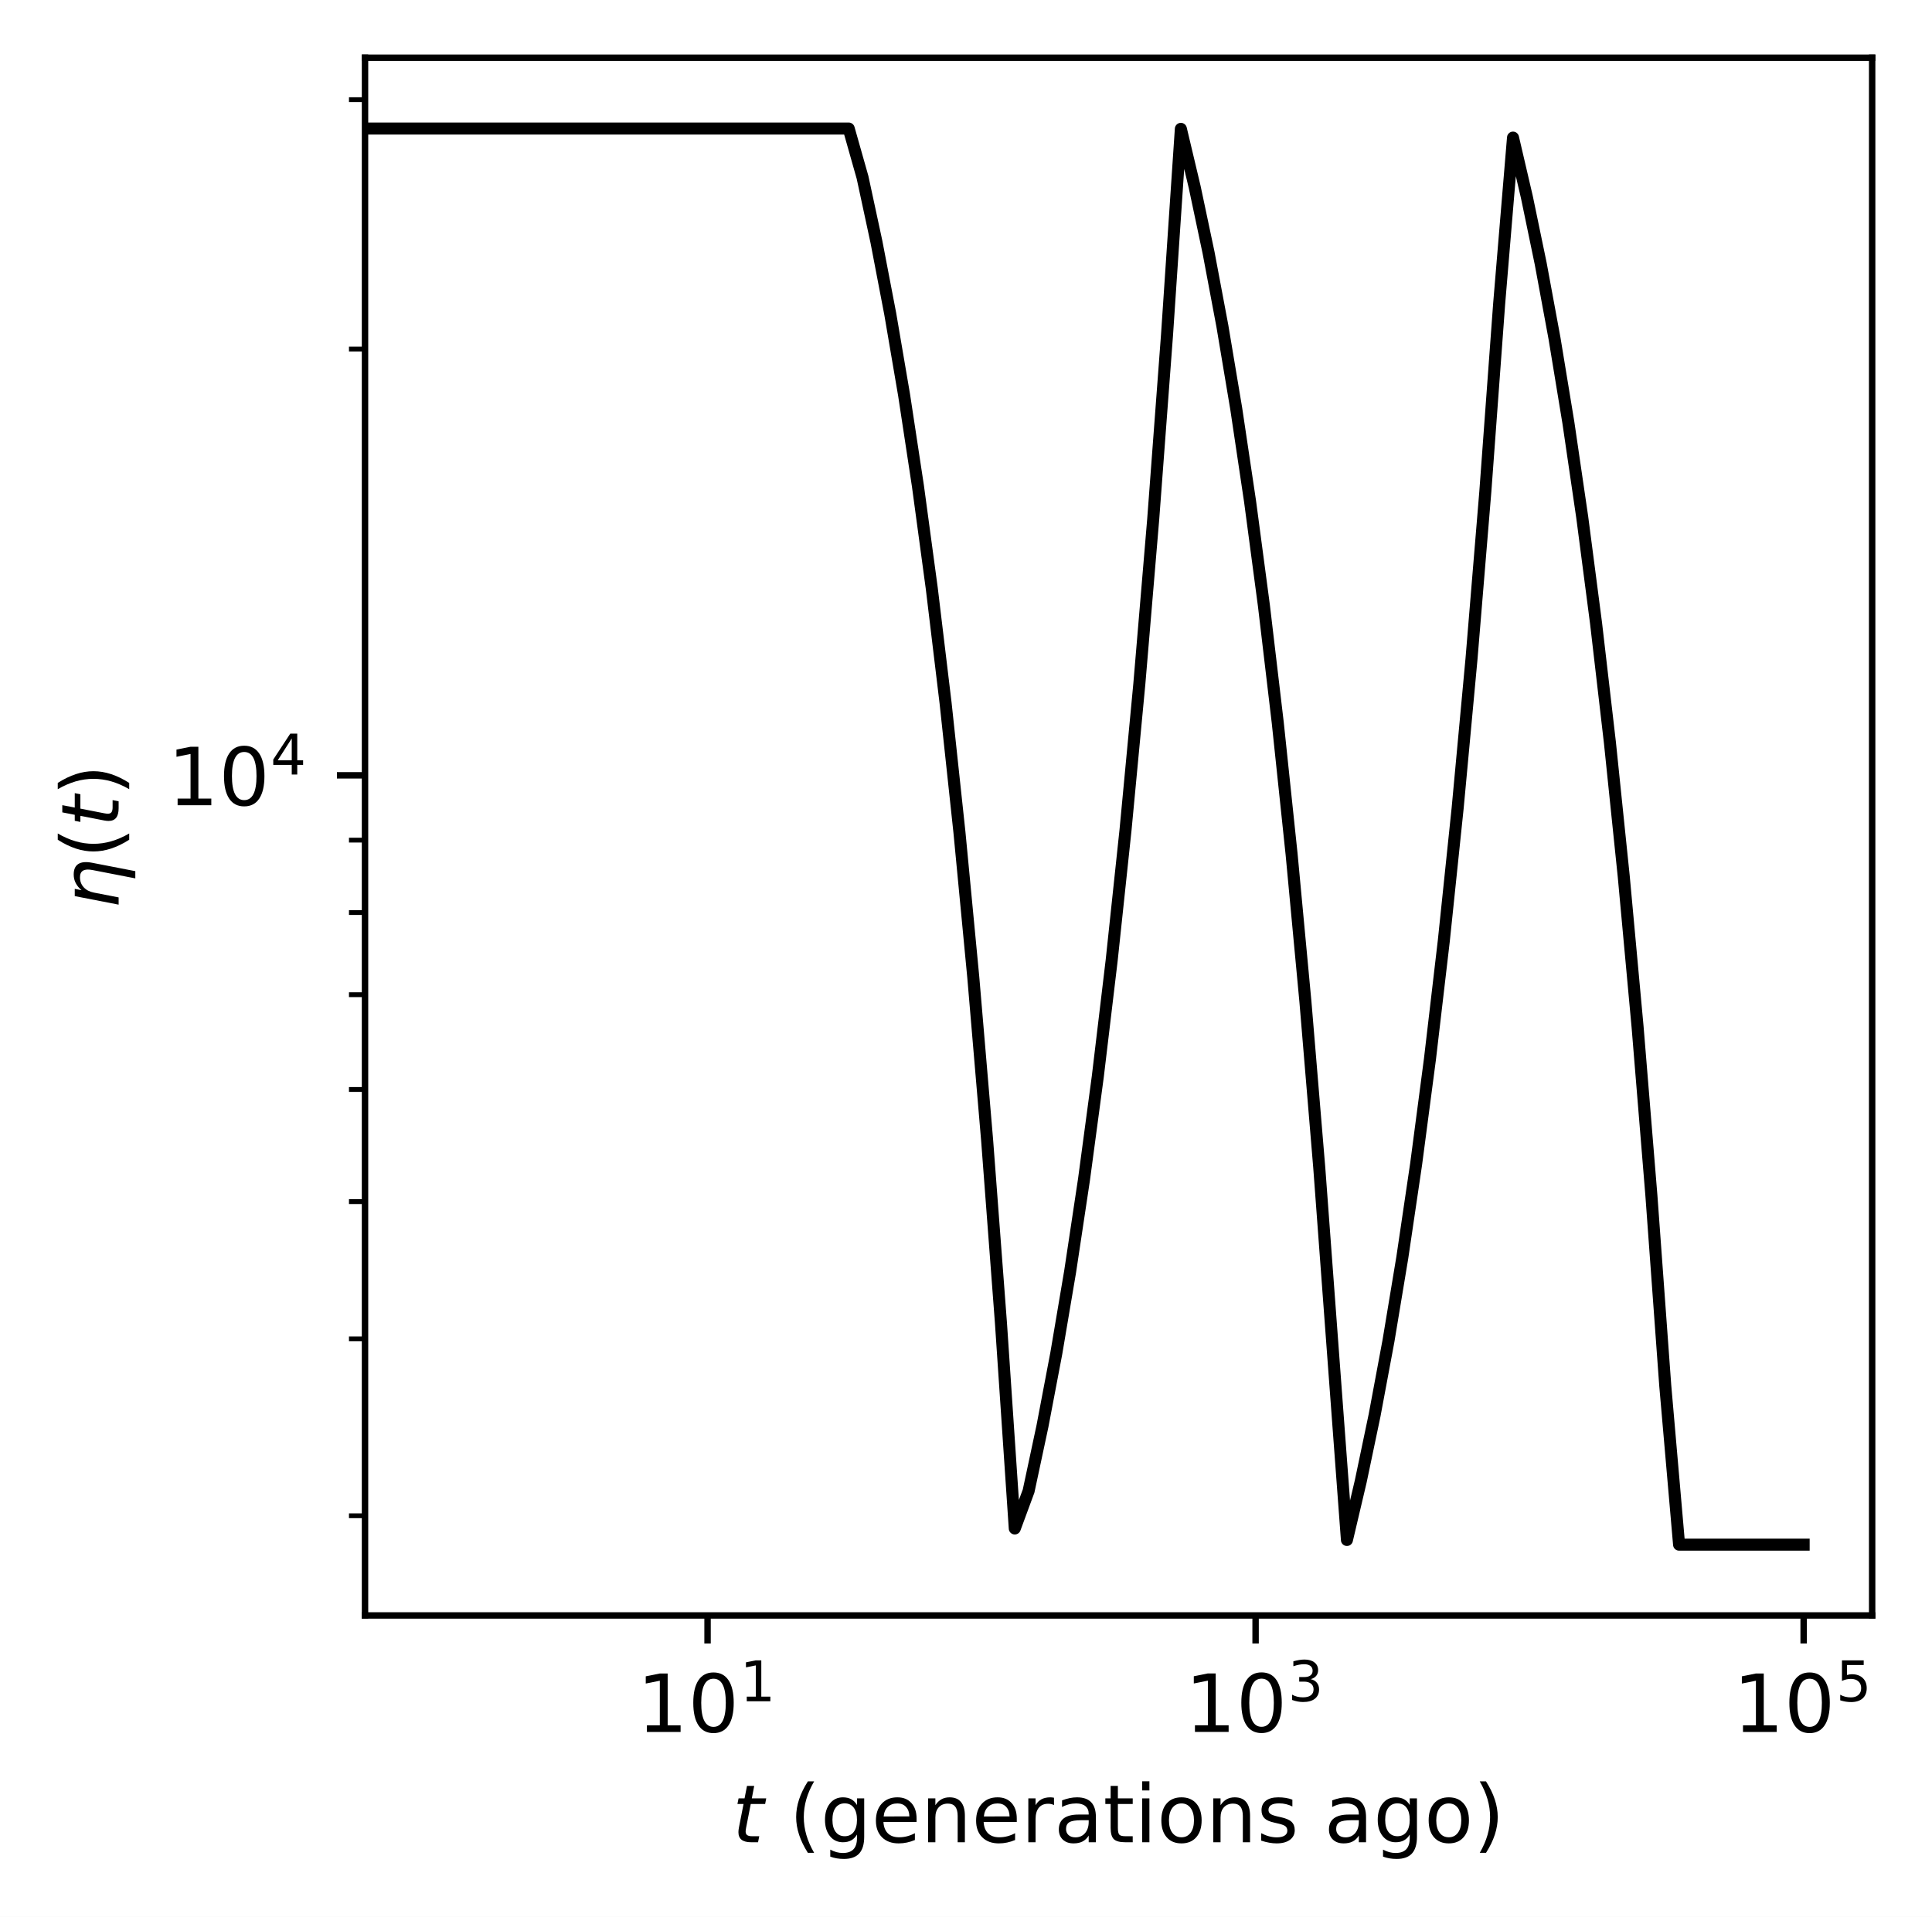
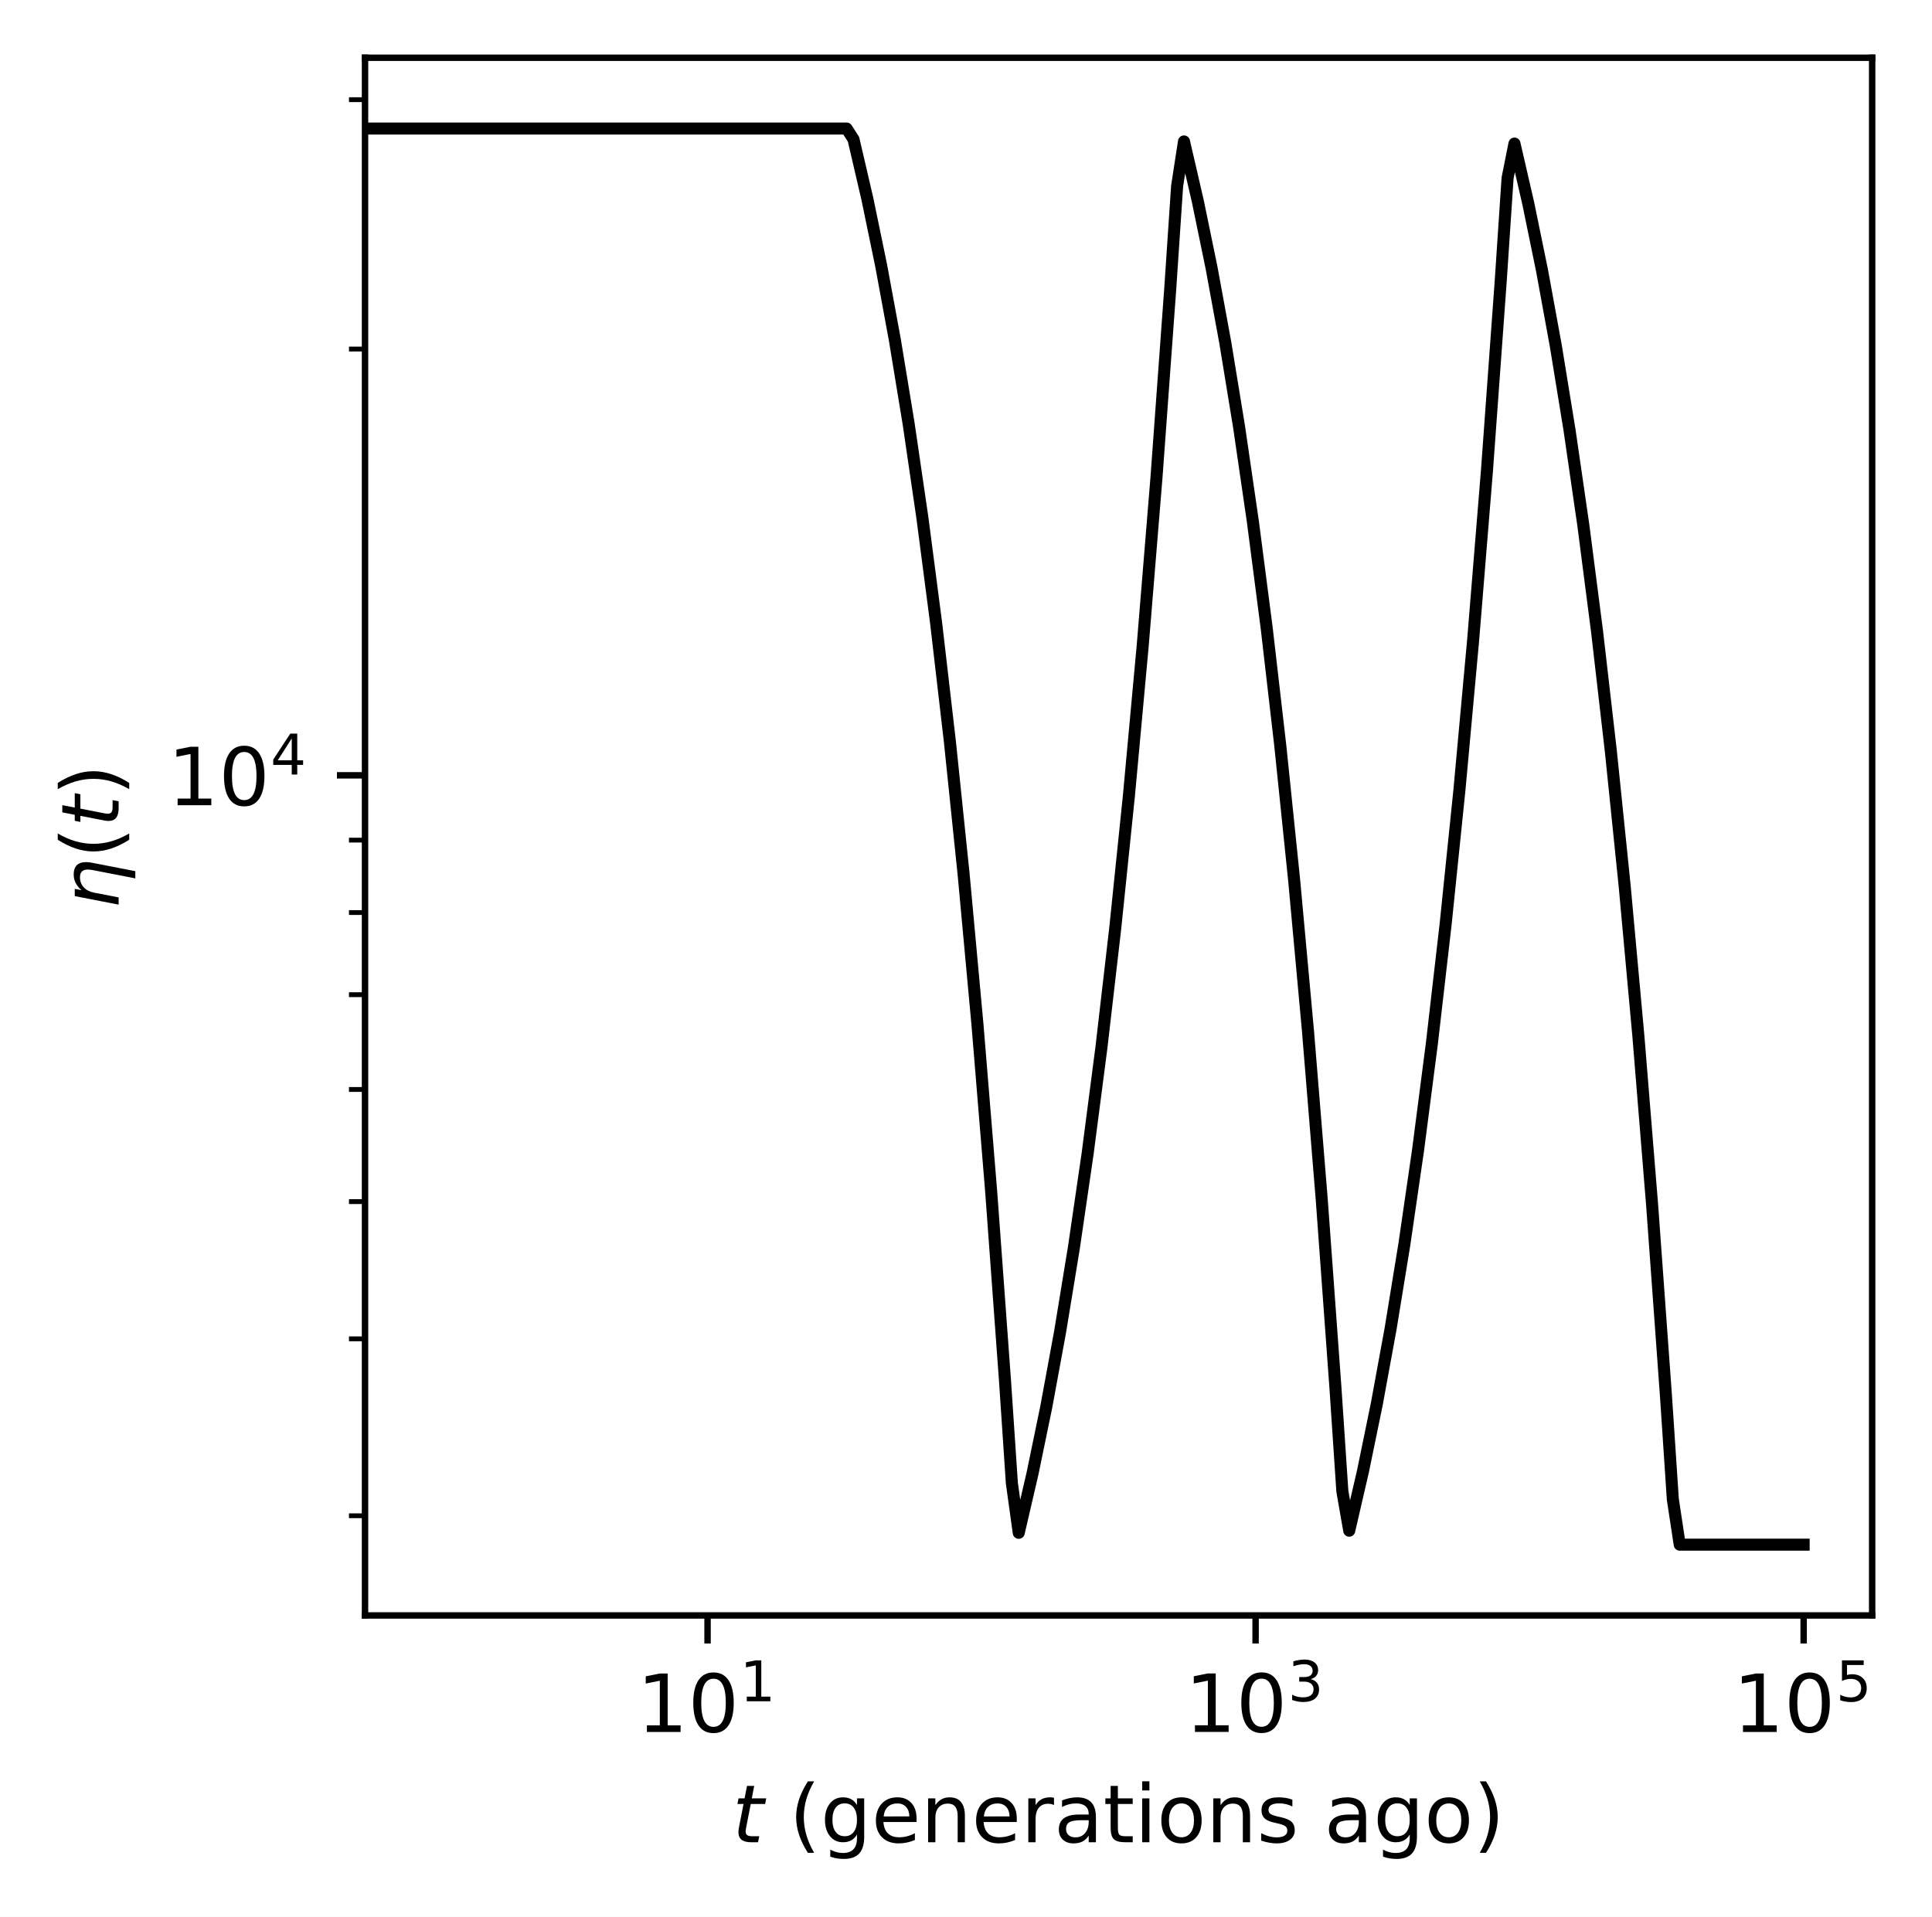
<svg xmlns="http://www.w3.org/2000/svg" xmlns:xlink="http://www.w3.org/1999/xlink" height="238.978pt" version="1.1" viewBox="0 0 240.826 238.978" width="240.826pt">
  <defs>
    <style type="text/css">
*{stroke-linecap:butt;stroke-linejoin:round;}
  </style>
  </defs>
  <g id="figure_1">
    <g id="patch_1">
      <path d="M 0 238.978  L 240.826 238.978  L 240.826 0  L 0 0  z " style="fill:#ffffff;" />
    </g>
    <g id="axes_1">
      <g id="patch_2">
        <path d="M 45.5 201.4  L 233.366 201.4  L 233.366 7.2  L 45.5 7.2  z " style="fill:#ffffff;" />
      </g>
      <g id="matplotlib.axis_1">
        <g id="xtick_1">
          <g id="line2d_1">
            <defs>
-               <path d="M 0 0  L 0 3.5  " id="mcf2a1a724b" style="stroke:#000000;stroke-width:0.8;" />
-             </defs>
-             <g>
-               <use style="stroke:#000000;stroke-width:0.8;" x="88.197" xlink:href="#mcf2a1a724b" y="201.4" />
+               <path d="M 0 0  L 0 3.5  " id="m15ed3705fc" style="stroke:#000000;stroke-width:0.8;" />
+             </defs>
+             <g>
+               <use style="stroke:#000000;stroke-width:0.8;" x="88.197" xlink:href="#m15ed3705fc" y="201.4" />
            </g>
          </g>
          <g id="text_1">
            <defs>
              <path d="M 12.406 8.297  L 28.516 8.297  L 28.516 63.922  L 10.984 60.406  L 10.984 69.391  L 28.422 72.906  L 38.281 72.906  L 38.281 8.297  L 54.391 8.297  L 54.391 0  L 12.406 0  z " id="DejaVuSans-49" />
              <path d="M 31.781 66.406  Q 24.172 66.406 20.328 58.906  Q 16.5 51.422 16.5 36.375  Q 16.5 21.391 20.328 13.891  Q 24.172 6.391 31.781 6.391  Q 39.453 6.391 43.281 13.891  Q 47.125 21.391 47.125 36.375  Q 47.125 51.422 43.281 58.906  Q 39.453 66.406 31.781 66.406  z M 31.781 74.219  Q 44.047 74.219 50.516 64.516  Q 56.984 54.828 56.984 36.375  Q 56.984 17.969 50.516 8.266  Q 44.047 -1.422 31.781 -1.422  Q 19.531 -1.422 13.062 8.266  Q 6.594 17.969 6.594 36.375  Q 6.594 54.828 13.062 64.516  Q 19.531 74.219 31.781 74.219  z " id="DejaVuSans-48" />
            </defs>
            <g transform="translate(79.39671 215.9984)scale(0.1 -0.1)">
              <use transform="translate(0 0.684375)" xlink:href="#DejaVuSans-49" />
              <use transform="translate(63.62305 0.684375)" xlink:href="#DejaVuSans-48" />
              <use transform="translate(128.2031 38.96563)scale(0.7)" xlink:href="#DejaVuSans-49" />
            </g>
          </g>
        </g>
        <g id="xtick_2">
          <g id="line2d_2">
            <g>
-               <use style="stroke:#000000;stroke-width:0.8;" x="156.511" xlink:href="#mcf2a1a724b" y="201.4" />
+               <use style="stroke:#000000;stroke-width:0.8;" x="156.511" xlink:href="#m15ed3705fc" y="201.4" />
            </g>
          </g>
          <g id="text_2">
            <defs>
              <path d="M 40.578 39.312  Q 47.656 37.797 51.625 33  Q 55.609 28.219 55.609 21.188  Q 55.609 10.406 48.188 4.484  Q 40.766 -1.422 27.094 -1.422  Q 22.516 -1.422 17.656 -0.516  Q 12.797 0.391 7.625 2.203  L 7.625 11.719  Q 11.719 9.328 16.594 8.109  Q 21.484 6.891 26.812 6.891  Q 36.078 6.891 40.938 10.547  Q 45.797 14.203 45.797 21.188  Q 45.797 27.641 41.281 31.266  Q 36.766 34.906 28.719 34.906  L 20.219 34.906  L 20.219 43.016  L 29.109 43.016  Q 36.375 43.016 40.234 45.922  Q 44.094 48.828 44.094 54.297  Q 44.094 59.906 40.109 62.906  Q 36.141 65.922 28.719 65.922  Q 24.656 65.922 20.016 65.031  Q 15.375 64.156 9.812 62.312  L 9.812 71.094  Q 15.438 72.656 20.344 73.438  Q 25.25 74.219 29.594 74.219  Q 40.828 74.219 47.359 69.109  Q 53.906 64.016 53.906 55.328  Q 53.906 49.266 50.438 45.094  Q 46.969 40.922 40.578 39.312  z " id="DejaVuSans-51" />
            </defs>
            <g transform="translate(147.7114 215.9984)scale(0.1 -0.1)">
              <use transform="translate(0 0.765625)" xlink:href="#DejaVuSans-49" />
              <use transform="translate(63.62305 0.765625)" xlink:href="#DejaVuSans-48" />
              <use transform="translate(128.2031 39.04688)scale(0.7)" xlink:href="#DejaVuSans-51" />
            </g>
          </g>
        </g>
        <g id="xtick_3">
          <g id="line2d_3">
            <g>
-               <use style="stroke:#000000;stroke-width:0.8;" x="224.826" xlink:href="#mcf2a1a724b" y="201.4" />
+               <use style="stroke:#000000;stroke-width:0.8;" x="224.826" xlink:href="#m15ed3705fc" y="201.4" />
            </g>
          </g>
          <g id="text_3">
            <defs>
              <path d="M 10.797 72.906  L 49.516 72.906  L 49.516 64.594  L 19.828 64.594  L 19.828 46.734  Q 21.969 47.469 24.109 47.828  Q 26.266 48.188 28.422 48.188  Q 40.625 48.188 47.75 41.5  Q 54.891 34.812 54.891 23.391  Q 54.891 11.625 47.562 5.094  Q 40.234 -1.422 26.906 -1.422  Q 22.312 -1.422 17.547 -0.641  Q 12.797 0.141 7.719 1.703  L 7.719 11.625  Q 12.109 9.234 16.797 8.062  Q 21.484 6.891 26.703 6.891  Q 35.156 6.891 40.078 11.328  Q 45.016 15.766 45.016 23.391  Q 45.016 31 40.078 35.438  Q 35.156 39.891 26.703 39.891  Q 22.75 39.891 18.812 39.016  Q 14.891 38.141 10.797 36.281  z " id="DejaVuSans-53" />
            </defs>
            <g transform="translate(216.0262 215.9984)scale(0.1 -0.1)">
              <use transform="translate(0 0.684375)" xlink:href="#DejaVuSans-49" />
              <use transform="translate(63.62305 0.684375)" xlink:href="#DejaVuSans-48" />
              <use transform="translate(128.2031 38.96563)scale(0.7)" xlink:href="#DejaVuSans-53" />
            </g>
          </g>
        </g>
        <g id="text_4">
          <defs>
            <path d="M 42.281 54.688  L 40.922 47.703  L 23 47.703  L 17.188 18.016  Q 16.891 16.359 16.75 15.234  Q 16.609 14.109 16.609 13.484  Q 16.609 10.359 18.484 8.938  Q 20.359 7.516 24.516 7.516  L 33.594 7.516  L 32.078 0  L 23.484 0  Q 15.484 0 11.547 3.125  Q 7.625 6.25 7.625 12.594  Q 7.625 13.719 7.766 15.062  Q 7.906 16.406 8.203 18.016  L 14.016 47.703  L 6.391 47.703  L 7.812 54.688  L 15.281 54.688  L 18.312 70.219  L 27.297 70.219  L 24.312 54.688  z " id="DejaVuSans-Oblique-116" />
            <path id="DejaVuSans-32" />
            <path d="M 31 75.875  Q 24.469 64.656 21.281 53.656  Q 18.109 42.672 18.109 31.391  Q 18.109 20.125 21.312 9.062  Q 24.516 -2 31 -13.188  L 23.188 -13.188  Q 15.875 -1.703 12.234 9.375  Q 8.594 20.453 8.594 31.391  Q 8.594 42.281 12.203 53.312  Q 15.828 64.359 23.188 75.875  z " id="DejaVuSans-40" />
            <path d="M 45.406 27.984  Q 45.406 37.75 41.375 43.109  Q 37.359 48.484 30.078 48.484  Q 22.859 48.484 18.828 43.109  Q 14.797 37.75 14.797 27.984  Q 14.797 18.266 18.828 12.891  Q 22.859 7.516 30.078 7.516  Q 37.359 7.516 41.375 12.891  Q 45.406 18.266 45.406 27.984  z M 54.391 6.781  Q 54.391 -7.172 48.188 -13.984  Q 42 -20.797 29.203 -20.797  Q 24.469 -20.797 20.266 -20.094  Q 16.062 -19.391 12.109 -17.922  L 12.109 -9.188  Q 16.062 -11.328 19.922 -12.344  Q 23.781 -13.375 27.781 -13.375  Q 36.625 -13.375 41.016 -8.766  Q 45.406 -4.156 45.406 5.172  L 45.406 9.625  Q 42.625 4.781 38.281 2.391  Q 33.938 0 27.875 0  Q 17.828 0 11.672 7.656  Q 5.516 15.328 5.516 27.984  Q 5.516 40.672 11.672 48.328  Q 17.828 56 27.875 56  Q 33.938 56 38.281 53.609  Q 42.625 51.219 45.406 46.391  L 45.406 54.688  L 54.391 54.688  z " id="DejaVuSans-103" />
            <path d="M 56.203 29.594  L 56.203 25.203  L 14.891 25.203  Q 15.484 15.922 20.484 11.062  Q 25.484 6.203 34.422 6.203  Q 39.594 6.203 44.453 7.469  Q 49.312 8.734 54.109 11.281  L 54.109 2.781  Q 49.266 0.734 44.188 -0.344  Q 39.109 -1.422 33.891 -1.422  Q 20.797 -1.422 13.156 6.188  Q 5.516 13.812 5.516 26.812  Q 5.516 40.234 12.766 48.109  Q 20.016 56 32.328 56  Q 43.359 56 49.781 48.891  Q 56.203 41.797 56.203 29.594  z M 47.219 32.234  Q 47.125 39.594 43.094 43.984  Q 39.062 48.391 32.422 48.391  Q 24.906 48.391 20.391 44.141  Q 15.875 39.891 15.188 32.172  z " id="DejaVuSans-101" />
            <path d="M 54.891 33.016  L 54.891 0  L 45.906 0  L 45.906 32.719  Q 45.906 40.484 42.875 44.328  Q 39.844 48.188 33.797 48.188  Q 26.516 48.188 22.312 43.547  Q 18.109 38.922 18.109 30.906  L 18.109 0  L 9.078 0  L 9.078 54.688  L 18.109 54.688  L 18.109 46.188  Q 21.344 51.125 25.703 53.562  Q 30.078 56 35.797 56  Q 45.219 56 50.047 50.172  Q 54.891 44.344 54.891 33.016  z " id="DejaVuSans-110" />
            <path d="M 41.109 46.297  Q 39.594 47.172 37.812 47.578  Q 36.031 48 33.891 48  Q 26.266 48 22.188 43.047  Q 18.109 38.094 18.109 28.812  L 18.109 0  L 9.078 0  L 9.078 54.688  L 18.109 54.688  L 18.109 46.188  Q 20.953 51.172 25.484 53.578  Q 30.031 56 36.531 56  Q 37.453 56 38.578 55.875  Q 39.703 55.766 41.062 55.516  z " id="DejaVuSans-114" />
            <path d="M 34.281 27.484  Q 23.391 27.484 19.188 25  Q 14.984 22.516 14.984 16.5  Q 14.984 11.719 18.141 8.906  Q 21.297 6.109 26.703 6.109  Q 34.188 6.109 38.703 11.406  Q 43.219 16.703 43.219 25.484  L 43.219 27.484  z M 52.203 31.203  L 52.203 0  L 43.219 0  L 43.219 8.297  Q 40.141 3.328 35.547 0.953  Q 30.953 -1.422 24.312 -1.422  Q 15.922 -1.422 10.953 3.297  Q 6 8.016 6 15.922  Q 6 25.141 12.172 29.828  Q 18.359 34.516 30.609 34.516  L 43.219 34.516  L 43.219 35.406  Q 43.219 41.609 39.141 45  Q 35.062 48.391 27.688 48.391  Q 23 48.391 18.547 47.266  Q 14.109 46.141 10.016 43.891  L 10.016 52.203  Q 14.938 54.109 19.578 55.047  Q 24.219 56 28.609 56  Q 40.484 56 46.344 49.844  Q 52.203 43.703 52.203 31.203  z " id="DejaVuSans-97" />
            <path d="M 18.312 70.219  L 18.312 54.688  L 36.812 54.688  L 36.812 47.703  L 18.312 47.703  L 18.312 18.016  Q 18.312 11.328 20.141 9.422  Q 21.969 7.516 27.594 7.516  L 36.812 7.516  L 36.812 0  L 27.594 0  Q 17.188 0 13.234 3.875  Q 9.281 7.766 9.281 18.016  L 9.281 47.703  L 2.688 47.703  L 2.688 54.688  L 9.281 54.688  L 9.281 70.219  z " id="DejaVuSans-116" />
            <path d="M 9.422 54.688  L 18.406 54.688  L 18.406 0  L 9.422 0  z M 9.422 75.984  L 18.406 75.984  L 18.406 64.594  L 9.422 64.594  z " id="DejaVuSans-105" />
            <path d="M 30.609 48.391  Q 23.391 48.391 19.188 42.75  Q 14.984 37.109 14.984 27.297  Q 14.984 17.484 19.156 11.844  Q 23.344 6.203 30.609 6.203  Q 37.797 6.203 41.984 11.859  Q 46.188 17.531 46.188 27.297  Q 46.188 37.016 41.984 42.703  Q 37.797 48.391 30.609 48.391  z M 30.609 56  Q 42.328 56 49.016 48.375  Q 55.719 40.766 55.719 27.297  Q 55.719 13.875 49.016 6.219  Q 42.328 -1.422 30.609 -1.422  Q 18.844 -1.422 12.172 6.219  Q 5.516 13.875 5.516 27.297  Q 5.516 40.766 12.172 48.375  Q 18.844 56 30.609 56  z " id="DejaVuSans-111" />
            <path d="M 44.281 53.078  L 44.281 44.578  Q 40.484 46.531 36.375 47.5  Q 32.281 48.484 27.875 48.484  Q 21.188 48.484 17.844 46.438  Q 14.5 44.391 14.5 40.281  Q 14.5 37.156 16.891 35.375  Q 19.281 33.594 26.516 31.984  L 29.594 31.297  Q 39.156 29.25 43.188 25.516  Q 47.219 21.781 47.219 15.094  Q 47.219 7.469 41.188 3.016  Q 35.156 -1.422 24.609 -1.422  Q 20.219 -1.422 15.453 -0.562  Q 10.688 0.297 5.422 2  L 5.422 11.281  Q 10.406 8.688 15.234 7.391  Q 20.062 6.109 24.812 6.109  Q 31.156 6.109 34.562 8.281  Q 37.984 10.453 37.984 14.406  Q 37.984 18.062 35.516 20.016  Q 33.062 21.969 24.703 23.781  L 21.578 24.516  Q 13.234 26.266 9.516 29.906  Q 5.812 33.547 5.812 39.891  Q 5.812 47.609 11.281 51.797  Q 16.75 56 26.812 56  Q 31.781 56 36.172 55.266  Q 40.578 54.547 44.281 53.078  z " id="DejaVuSans-115" />
            <path d="M 8.016 75.875  L 15.828 75.875  Q 23.141 64.359 26.781 53.312  Q 30.422 42.281 30.422 31.391  Q 30.422 20.453 26.781 9.375  Q 23.141 -1.703 15.828 -13.188  L 8.016 -13.188  Q 14.5 -2 17.703 9.062  Q 20.906 20.125 20.906 31.391  Q 20.906 42.672 17.703 53.656  Q 14.5 64.656 8.016 75.875  z " id="DejaVuSans-41" />
          </defs>
          <g transform="translate(91.28276 229.6781)scale(0.1 -0.1)">
            <use transform="translate(0 0.015625)" xlink:href="#DejaVuSans-Oblique-116" />
            <use transform="translate(39.20898 0.015625)" xlink:href="#DejaVuSans-32" />
            <use transform="translate(70.99609 0.015625)" xlink:href="#DejaVuSans-40" />
            <use transform="translate(110.0098 0.015625)" xlink:href="#DejaVuSans-103" />
            <use transform="translate(173.4863 0.015625)" xlink:href="#DejaVuSans-101" />
            <use transform="translate(235.0098 0.015625)" xlink:href="#DejaVuSans-110" />
            <use transform="translate(298.3887 0.015625)" xlink:href="#DejaVuSans-101" />
            <use transform="translate(359.9121 0.015625)" xlink:href="#DejaVuSans-114" />
            <use transform="translate(401.0254 0.015625)" xlink:href="#DejaVuSans-97" />
            <use transform="translate(462.3047 0.015625)" xlink:href="#DejaVuSans-116" />
            <use transform="translate(501.5137 0.015625)" xlink:href="#DejaVuSans-105" />
            <use transform="translate(529.2969 0.015625)" xlink:href="#DejaVuSans-111" />
            <use transform="translate(590.4785 0.015625)" xlink:href="#DejaVuSans-110" />
            <use transform="translate(653.8574 0.015625)" xlink:href="#DejaVuSans-115" />
            <use transform="translate(705.957 0.015625)" xlink:href="#DejaVuSans-32" />
            <use transform="translate(737.7441 0.015625)" xlink:href="#DejaVuSans-97" />
            <use transform="translate(799.0234 0.015625)" xlink:href="#DejaVuSans-103" />
            <use transform="translate(862.5 0.015625)" xlink:href="#DejaVuSans-111" />
            <use transform="translate(923.6816 0.015625)" xlink:href="#DejaVuSans-41" />
          </g>
        </g>
      </g>
      <g id="matplotlib.axis_2">
        <g id="ytick_1">
          <g id="line2d_4">
            <defs>
-               <path d="M 0 0  L -3.5 0  " id="m5d8a82d5ac" style="stroke:#000000;stroke-width:0.8;" />
-             </defs>
-             <g>
-               <use style="stroke:#000000;stroke-width:0.8;" x="45.5" xlink:href="#m5d8a82d5ac" y="96.661" />
+               <path d="M 0 0  L -3.5 0  " id="mdb82627577" style="stroke:#000000;stroke-width:0.8;" />
+             </defs>
+             <g>
+               <use style="stroke:#000000;stroke-width:0.8;" x="45.5" xlink:href="#mdb82627577" y="96.661" />
            </g>
          </g>
          <g id="text_5">
            <defs>
              <path d="M 37.797 64.312  L 12.891 25.391  L 37.797 25.391  z M 35.203 72.906  L 47.609 72.906  L 47.609 25.391  L 58.016 25.391  L 58.016 17.188  L 47.609 17.188  L 47.609 0  L 37.797 0  L 37.797 17.188  L 4.891 17.188  L 4.891 26.703  z " id="DejaVuSans-52" />
            </defs>
            <g transform="translate(20.9 100.4602)scale(0.1 -0.1)">
              <use transform="translate(0 0.684375)" xlink:href="#DejaVuSans-49" />
              <use transform="translate(63.62305 0.684375)" xlink:href="#DejaVuSans-48" />
              <use transform="translate(128.2031 38.96563)scale(0.7)" xlink:href="#DejaVuSans-52" />
            </g>
          </g>
        </g>
        <g id="ytick_2">
          <g id="line2d_5">
            <defs>
-               <path d="M 0 0  L -2 0  " id="mb52718fee8" style="stroke:#000000;stroke-width:0.6;" />
-             </defs>
-             <g>
-               <use style="stroke:#000000;stroke-width:0.6;" x="45.5" xlink:href="#mb52718fee8" y="188.973" />
+               <path d="M 0 0  L -2 0  " id="m447ea6bb23" style="stroke:#000000;stroke-width:0.6;" />
+             </defs>
+             <g>
+               <use style="stroke:#000000;stroke-width:0.6;" x="45.5" xlink:href="#m447ea6bb23" y="188.973" />
            </g>
          </g>
        </g>
        <g id="ytick_3">
          <g id="line2d_6">
            <g>
-               <use style="stroke:#000000;stroke-width:0.6;" x="45.5" xlink:href="#mb52718fee8" y="166.915" />
+               <use style="stroke:#000000;stroke-width:0.6;" x="45.5" xlink:href="#m447ea6bb23" y="166.915" />
            </g>
          </g>
        </g>
        <g id="ytick_4">
          <g id="line2d_7">
            <g>
-               <use style="stroke:#000000;stroke-width:0.6;" x="45.5" xlink:href="#mb52718fee8" y="149.806" />
+               <use style="stroke:#000000;stroke-width:0.6;" x="45.5" xlink:href="#m447ea6bb23" y="149.806" />
            </g>
          </g>
        </g>
        <g id="ytick_5">
          <g id="line2d_8">
            <g>
-               <use style="stroke:#000000;stroke-width:0.6;" x="45.5" xlink:href="#mb52718fee8" y="135.827" />
+               <use style="stroke:#000000;stroke-width:0.6;" x="45.5" xlink:href="#m447ea6bb23" y="135.827" />
            </g>
          </g>
        </g>
        <g id="ytick_6">
          <g id="line2d_9">
            <g>
-               <use style="stroke:#000000;stroke-width:0.6;" x="45.5" xlink:href="#mb52718fee8" y="124.008" />
+               <use style="stroke:#000000;stroke-width:0.6;" x="45.5" xlink:href="#m447ea6bb23" y="124.008" />
            </g>
          </g>
        </g>
        <g id="ytick_7">
          <g id="line2d_10">
            <g>
-               <use style="stroke:#000000;stroke-width:0.6;" x="45.5" xlink:href="#mb52718fee8" y="113.77" />
+               <use style="stroke:#000000;stroke-width:0.6;" x="45.5" xlink:href="#m447ea6bb23" y="113.77" />
            </g>
          </g>
        </g>
        <g id="ytick_8">
          <g id="line2d_11">
            <g>
-               <use style="stroke:#000000;stroke-width:0.6;" x="45.5" xlink:href="#mb52718fee8" y="104.739" />
+               <use style="stroke:#000000;stroke-width:0.6;" x="45.5" xlink:href="#m447ea6bb23" y="104.739" />
            </g>
          </g>
        </g>
        <g id="ytick_9">
          <g id="line2d_12">
            <g>
-               <use style="stroke:#000000;stroke-width:0.6;" x="45.5" xlink:href="#mb52718fee8" y="43.515" />
+               <use style="stroke:#000000;stroke-width:0.6;" x="45.5" xlink:href="#m447ea6bb23" y="43.515" />
            </g>
          </g>
        </g>
        <g id="ytick_10">
          <g id="line2d_13">
            <g>
-               <use style="stroke:#000000;stroke-width:0.6;" x="45.5" xlink:href="#mb52718fee8" y="12.427" />
+               <use style="stroke:#000000;stroke-width:0.6;" x="45.5" xlink:href="#m447ea6bb23" y="12.427" />
            </g>
          </g>
        </g>
        <g id="text_6">
          <defs>
            <path d="M 57.859 33.016  L 47.406 -20.797  L 38.422 -20.797  L 48.828 32.719  Q 50.344 40.484 48.047 44.344  Q 45.797 48.188 39.75 48.188  Q 32.469 48.188 27.344 43.562  Q 22.266 38.922 20.703 30.906  L 14.703 0  L 5.672 0  L 16.312 54.688  L 25.344 54.688  L 23.688 46.188  Q 27.828 51.125 32.719 53.562  Q 37.547 56 43.266 56  Q 52.688 56 56.391 50.203  Q 60.062 44.344 57.859 33.016  z " id="DejaVuSans-Oblique-951" />
          </defs>
          <g transform="translate(14.8 113.35)rotate(-90)scale(0.1 -0.1)">
            <use transform="translate(0 0.125)" xlink:href="#DejaVuSans-Oblique-951" />
            <use transform="translate(63.37891 0.125)" xlink:href="#DejaVuSans-40" />
            <use transform="translate(102.3926 0.125)" xlink:href="#DejaVuSans-Oblique-116" />
            <use transform="translate(141.6016 0.125)" xlink:href="#DejaVuSans-41" />
          </g>
        </g>
      </g>
      <g id="line2d_14">
-         <path clip-path="url(#p02a39c7b3c)" d="M -1 16.027  L 54.039 16.027  L 55.764 16.027  L 57.49 16.027  L 59.215 16.027  L 60.94 16.027  L 62.665 16.027  L 64.39 16.027  L 66.115 16.027  L 67.84 16.027  L 69.565 16.027  L 71.291 16.027  L 73.016 16.027  L 74.741 16.027  L 76.466 16.027  L 78.191 16.027  L 79.916 16.027  L 81.641 16.027  L 83.366 16.027  L 85.091 16.027  L 86.817 16.027  L 88.542 16.027  L 90.267 16.027  L 91.992 16.027  L 93.717 16.027  L 95.442 16.027  L 97.167 16.027  L 98.892 16.027  L 100.618 16.027  L 102.343 16.027  L 104.068 16.027  L 105.793 16.027  L 107.518 22.119  L 109.243 30.128  L 110.968 39.124  L 112.693 49.229  L 114.419 60.581  L 116.144 73.332  L 117.869 87.657  L 119.594 103.747  L 121.319 121.822  L 123.044 142.127  L 124.769 164.935  L 126.494 190.556  L 128.219 185.879  L 129.945 177.797  L 131.67 168.718  L 133.395 158.52  L 135.12 147.063  L 136.845 134.194  L 138.57 119.738  L 140.295 103.499  L 142.02 85.258  L 143.746 64.767  L 145.471 41.748  L 147.196 16.065  L 148.921 23.327  L 150.646 31.484  L 152.371 40.648  L 154.096 50.941  L 155.821 62.504  L 157.547 75.493  L 159.272 90.084  L 160.997 106.475  L 162.722 124.886  L 164.447 145.569  L 166.172 168.801  L 167.897 191.991  L 169.622 184.662  L 171.347 176.429  L 173.073 167.18  L 174.798 156.792  L 176.523 145.122  L 178.248 132.013  L 179.973 117.287  L 181.698 100.745  L 183.423 82.163  L 185.148 61.29  L 186.874 37.843  L 188.599 17.159  L 190.324 24.556  L 192.049 32.866  L 193.774 42.2  L 195.499 52.685  L 197.224 64.463  L 198.949 77.694  L 200.675 92.556  L 202.4 109.251  L 204.125 128.006  L 205.85 149.073  L 207.575 172.738  L 209.3 192.573  L 211.025 192.573  L 212.75 192.573  L 214.475 192.573  L 216.201 192.573  L 217.926 192.573  L 219.651 192.573  L 221.376 192.573  L 223.101 192.573  L 224.826 192.573  " style="fill:none;stroke:#000000;stroke-linecap:square;stroke-width:1.5;" />
+         <path clip-path="url(#pdf9932d18e)" d="M -1 16.027  L 105.533 16.027  L 106.391 17.369  L 108.108 24.752  L 109.824 33.04  L 111.54 42.346  L 113.257 52.793  L 114.973 64.521  L 116.69 77.688  L 118.406 92.471  L 120.123 109.066  L 121.839 127.698  L 123.556 148.614  L 125.272 172.097  L 126.13 184.897  L 126.988 191.098  L 128.705 183.699  L 130.421 175.392  L 132.138 166.067  L 133.854 155.597  L 135.571 143.844  L 137.287 130.648  L 139.004 115.834  L 140.72 99.203  L 142.437 80.531  L 144.153 59.569  L 145.869 36.036  L 146.728 23.208  L 147.586 17.634  L 149.302 25.05  L 151.019 33.375  L 152.735 42.722  L 154.452 53.215  L 156.168 64.995  L 157.885 78.221  L 159.601 93.069  L 161.318 109.738  L 163.034 128.452  L 164.75 149.461  L 166.467 173.048  L 167.325 185.905  L 168.183 190.833  L 169.9 183.401  L 171.616 175.058  L 173.333 165.691  L 175.049 155.174  L 176.766 143.368  L 178.482 130.114  L 180.198 115.233  L 181.915 98.528  L 183.631 79.773  L 185.348 58.717  L 187.064 35.079  L 187.922 22.194  L 188.781 17.9  L 190.497 25.349  L 192.214 33.711  L 193.93 43.099  L 195.647 53.638  L 197.363 65.471  L 199.079 78.755  L 200.796 93.668  L 202.512 110.411  L 204.229 129.208  L 205.945 150.31  L 207.662 174.001  L 208.52 186.915  L 209.378 192.573  L 224.826 192.573  L 224.826 192.573  " style="fill:none;stroke:#000000;stroke-linecap:square;stroke-width:1.5;" />
      </g>
      <g id="patch_3">
        <path d="M 45.5 201.4  L 45.5 7.2  " style="fill:none;stroke:#000000;stroke-linecap:square;stroke-linejoin:miter;stroke-width:0.8;" />
      </g>
      <g id="patch_4">
        <path d="M 233.366 201.4  L 233.366 7.2  " style="fill:none;stroke:#000000;stroke-linecap:square;stroke-linejoin:miter;stroke-width:0.8;" />
      </g>
      <g id="patch_5">
        <path d="M 45.5 201.4  L 233.366 201.4  " style="fill:none;stroke:#000000;stroke-linecap:square;stroke-linejoin:miter;stroke-width:0.8;" />
      </g>
      <g id="patch_6">
        <path d="M 45.5 7.2  L 233.366 7.2  " style="fill:none;stroke:#000000;stroke-linecap:square;stroke-linejoin:miter;stroke-width:0.8;" />
      </g>
    </g>
  </g>
  <defs>
-     <clipPath id="p02a39c7b3c">
+     <clipPath id="pdf9932d18e">
      <rect height="194.2" width="187.866" x="45.5" y="7.2" />
    </clipPath>
  </defs>
</svg>
